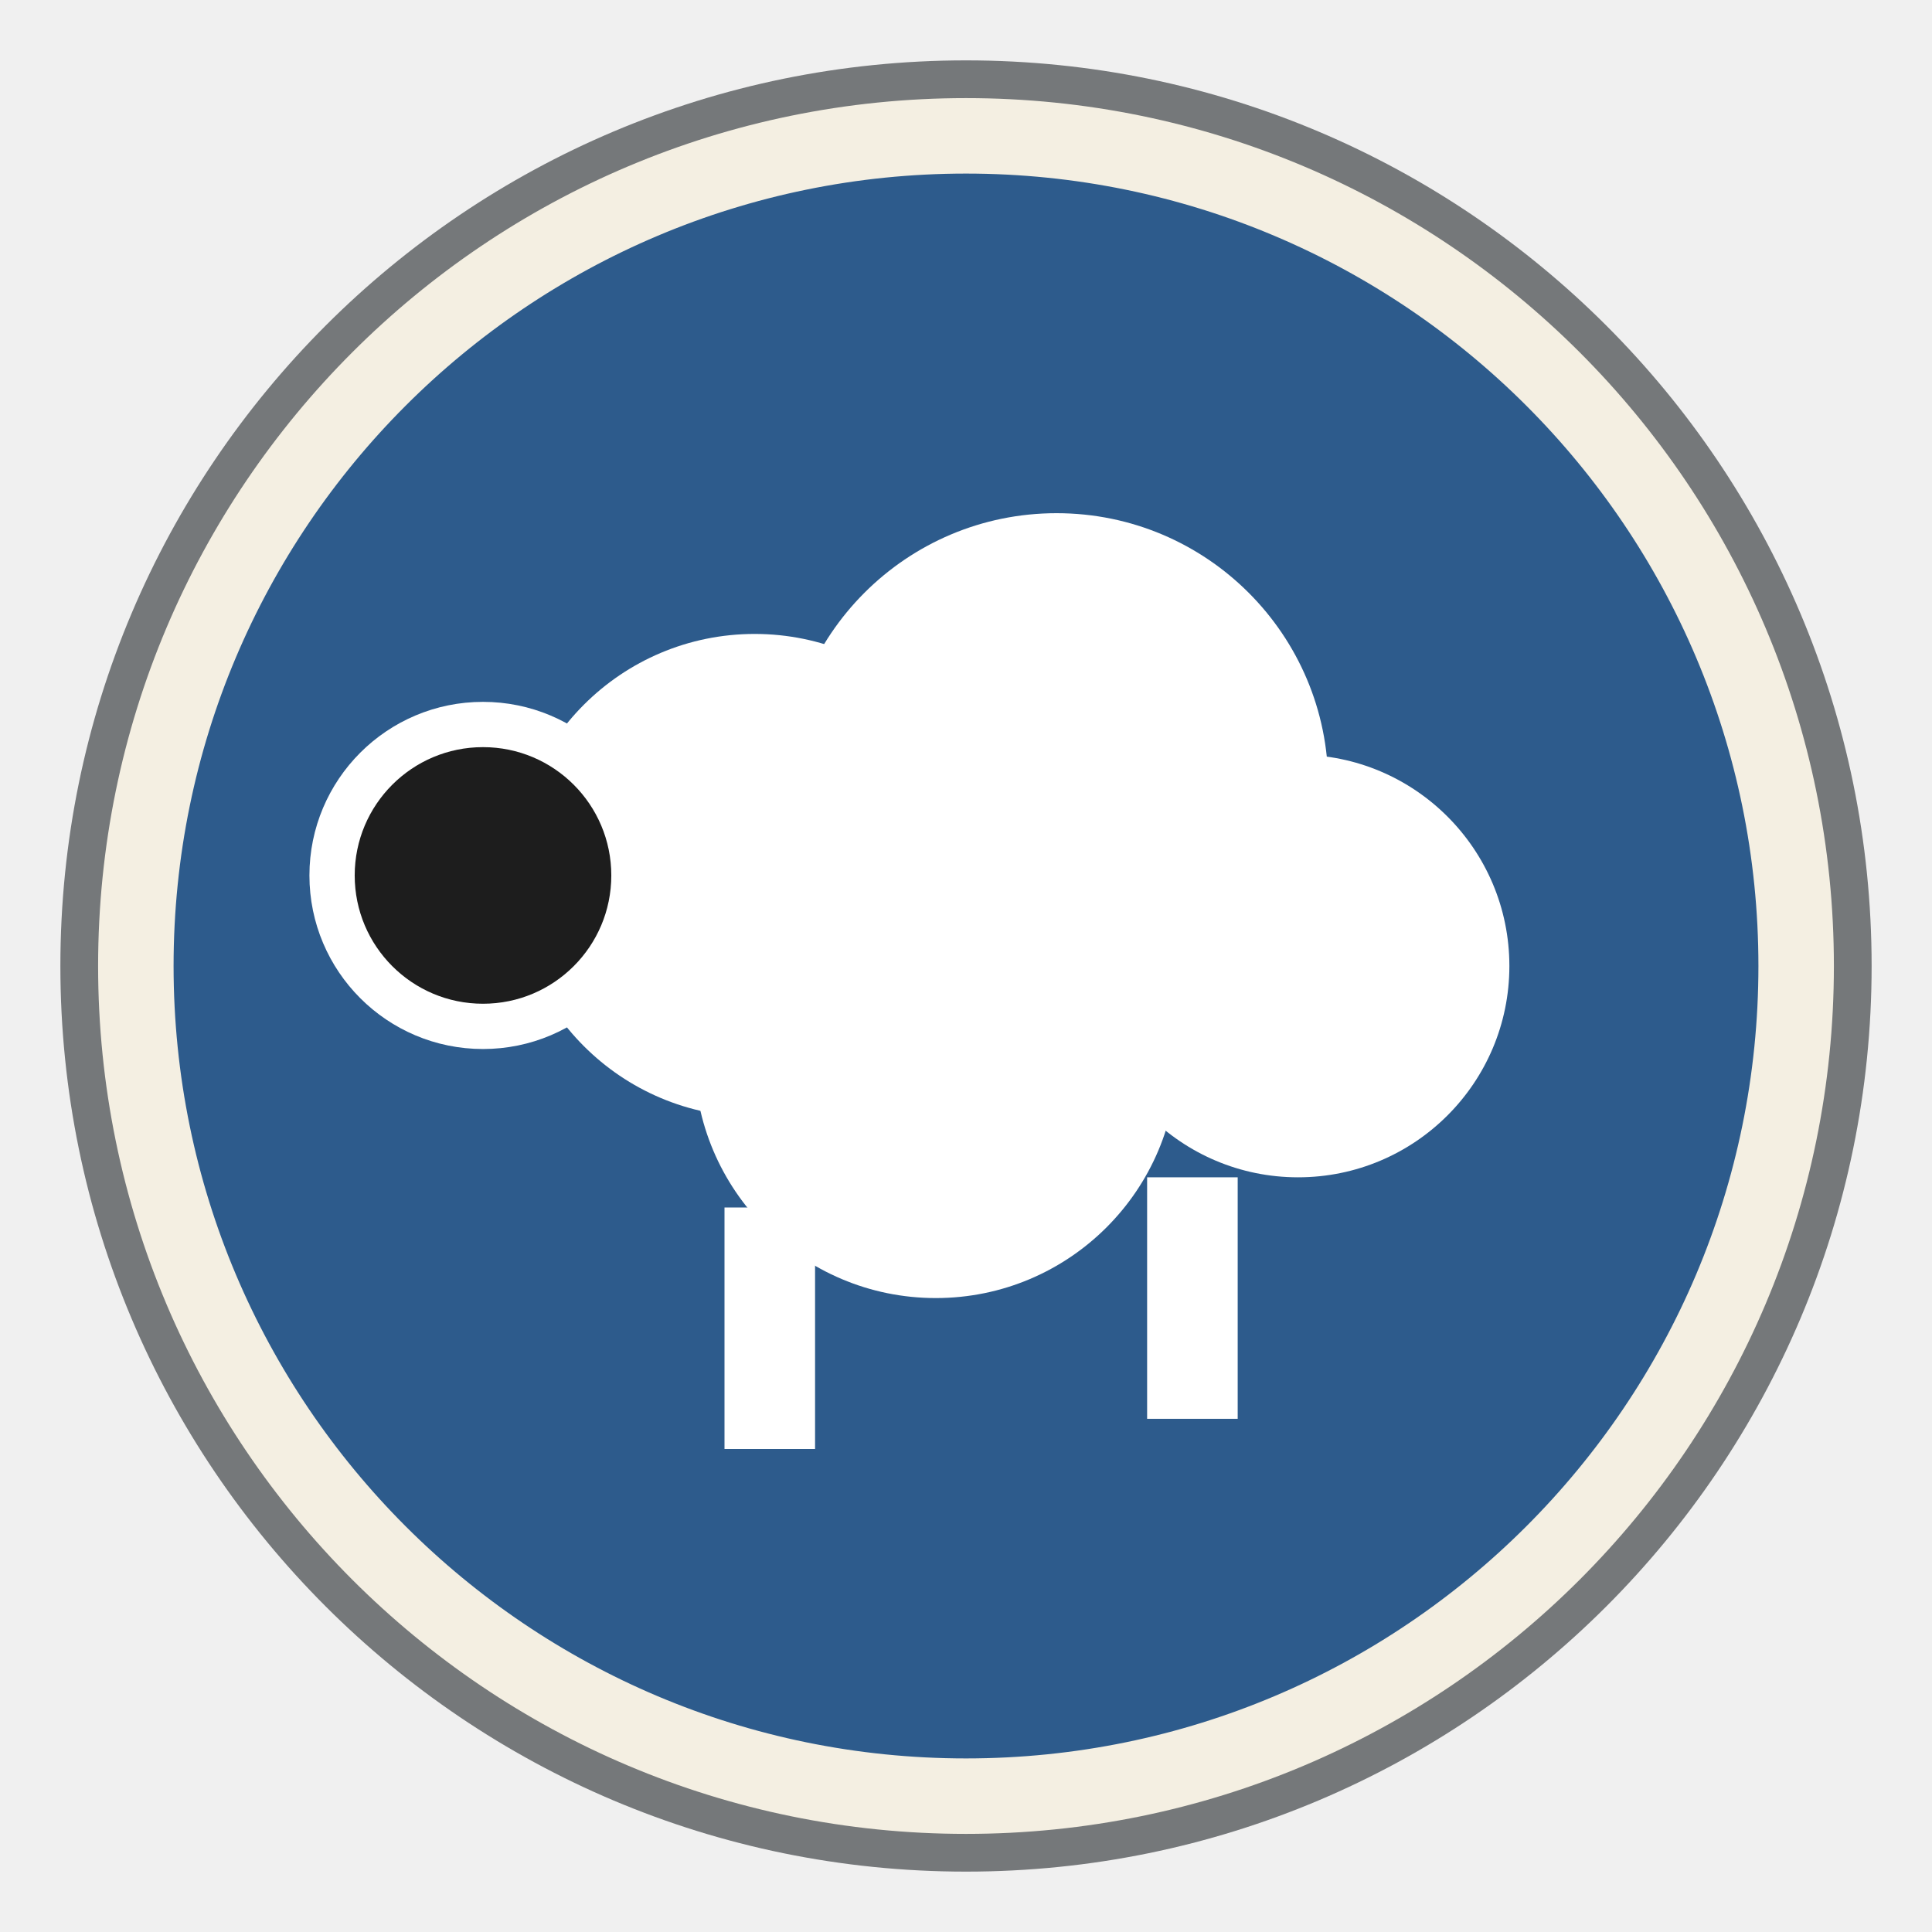
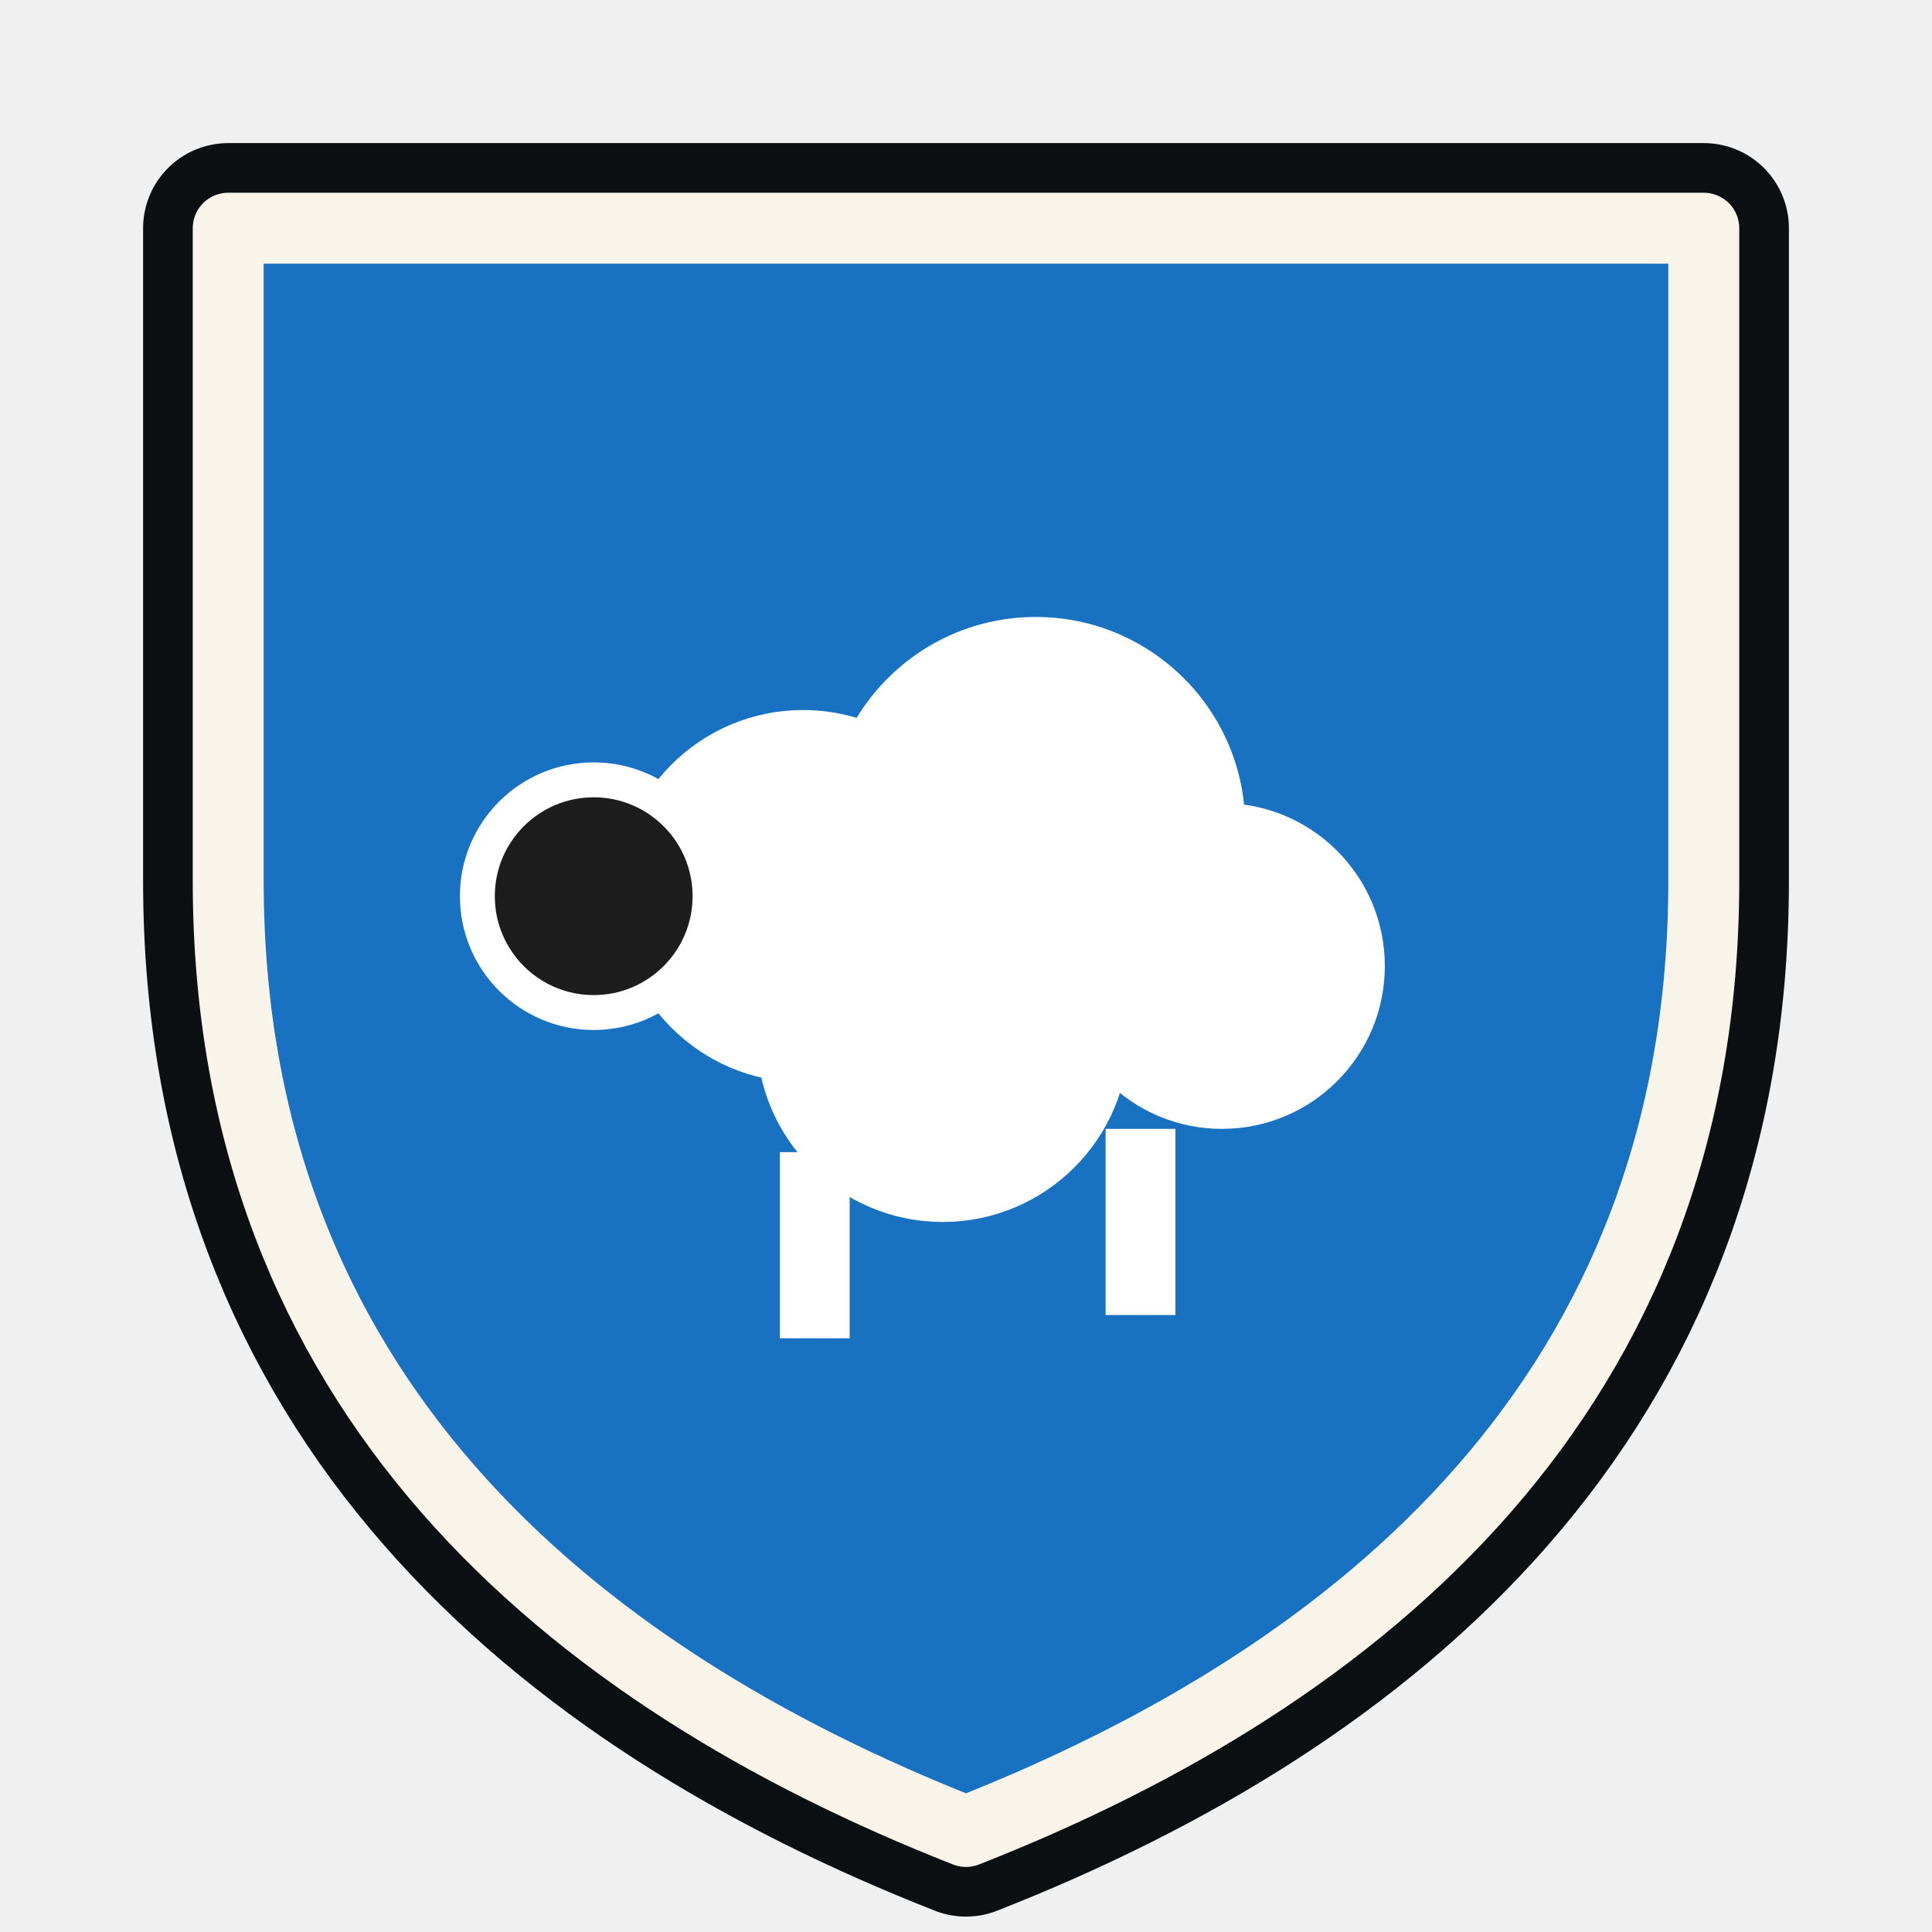
<svg xmlns="http://www.w3.org/2000/svg" width="128" height="128" viewBox="0 0 128 128">
-   <circle cx="64" cy="64" r="60" fill="#10151a" opacity="0.55" />
-   <circle cx="64" cy="64" r="55" fill="#2d5b8c" stroke="#f4efe2" stroke-width="5" />
-   <circle fill="#ffffff" cx="50" cy="58" r="16" />
-   <circle fill="#ffffff" cx="70" cy="52" r="18" />
-   <circle fill="#ffffff" cx="86" cy="64" r="14" />
-   <circle fill="#ffffff" cx="62" cy="70" r="16" />
-   <circle fill="#1d1d1d" stroke="#ffffff" stroke-width="3" cx="32" cy="58" r="10" />
-   <rect fill="#ffffff" x="48" y="80" width="6" height="16" />
-   <rect fill="#ffffff" x="76" y="78" width="6" height="16" />
+   <g transform="translate(64 64) scale(0.94) translate(-64 -64)">
+     <g transform="translate(3 4)" fill="#000000" opacity="0.45">
+       <path d="M12 12 H116 V58 C116 94 92 114 64 125 C36 114 12 94 12 58 Z" />
+     </g>
+     <g fill="none" stroke="#0d1013" stroke-width="12" stroke-linejoin="round">
+       <path d="M12 12 H116 V58 C116 94 92 114 64 125 C36 114 12 94 12 58 Z" />
+     </g>
+     <g fill="#1971c2" stroke="#f8f4ea" stroke-width="5" stroke-linejoin="round">
+       <path d="M12 12 H116 V58 C116 94 92 114 64 125 C36 114 12 94 12 58 Z" />
+     </g>
+     <g transform="translate(64 64) scale(0.82) translate(-64 -64)">
+       <circle fill="#ffffff" cx="50" cy="58" r="16" />
+       <circle fill="#ffffff" cx="70" cy="52" r="18" />
+       <circle fill="#ffffff" cx="86" cy="64" r="14" />
+       <circle fill="#ffffff" cx="62" cy="70" r="16" />
+       <circle fill="#1d1d1d" stroke="#ffffff" stroke-width="3" cx="32" cy="58" r="10" />
+       <rect fill="#ffffff" x="48" y="80" width="6" height="16" />
+       <rect fill="#ffffff" x="76" y="78" width="6" height="16" />
+     </g>
+   </g>
</svg>
